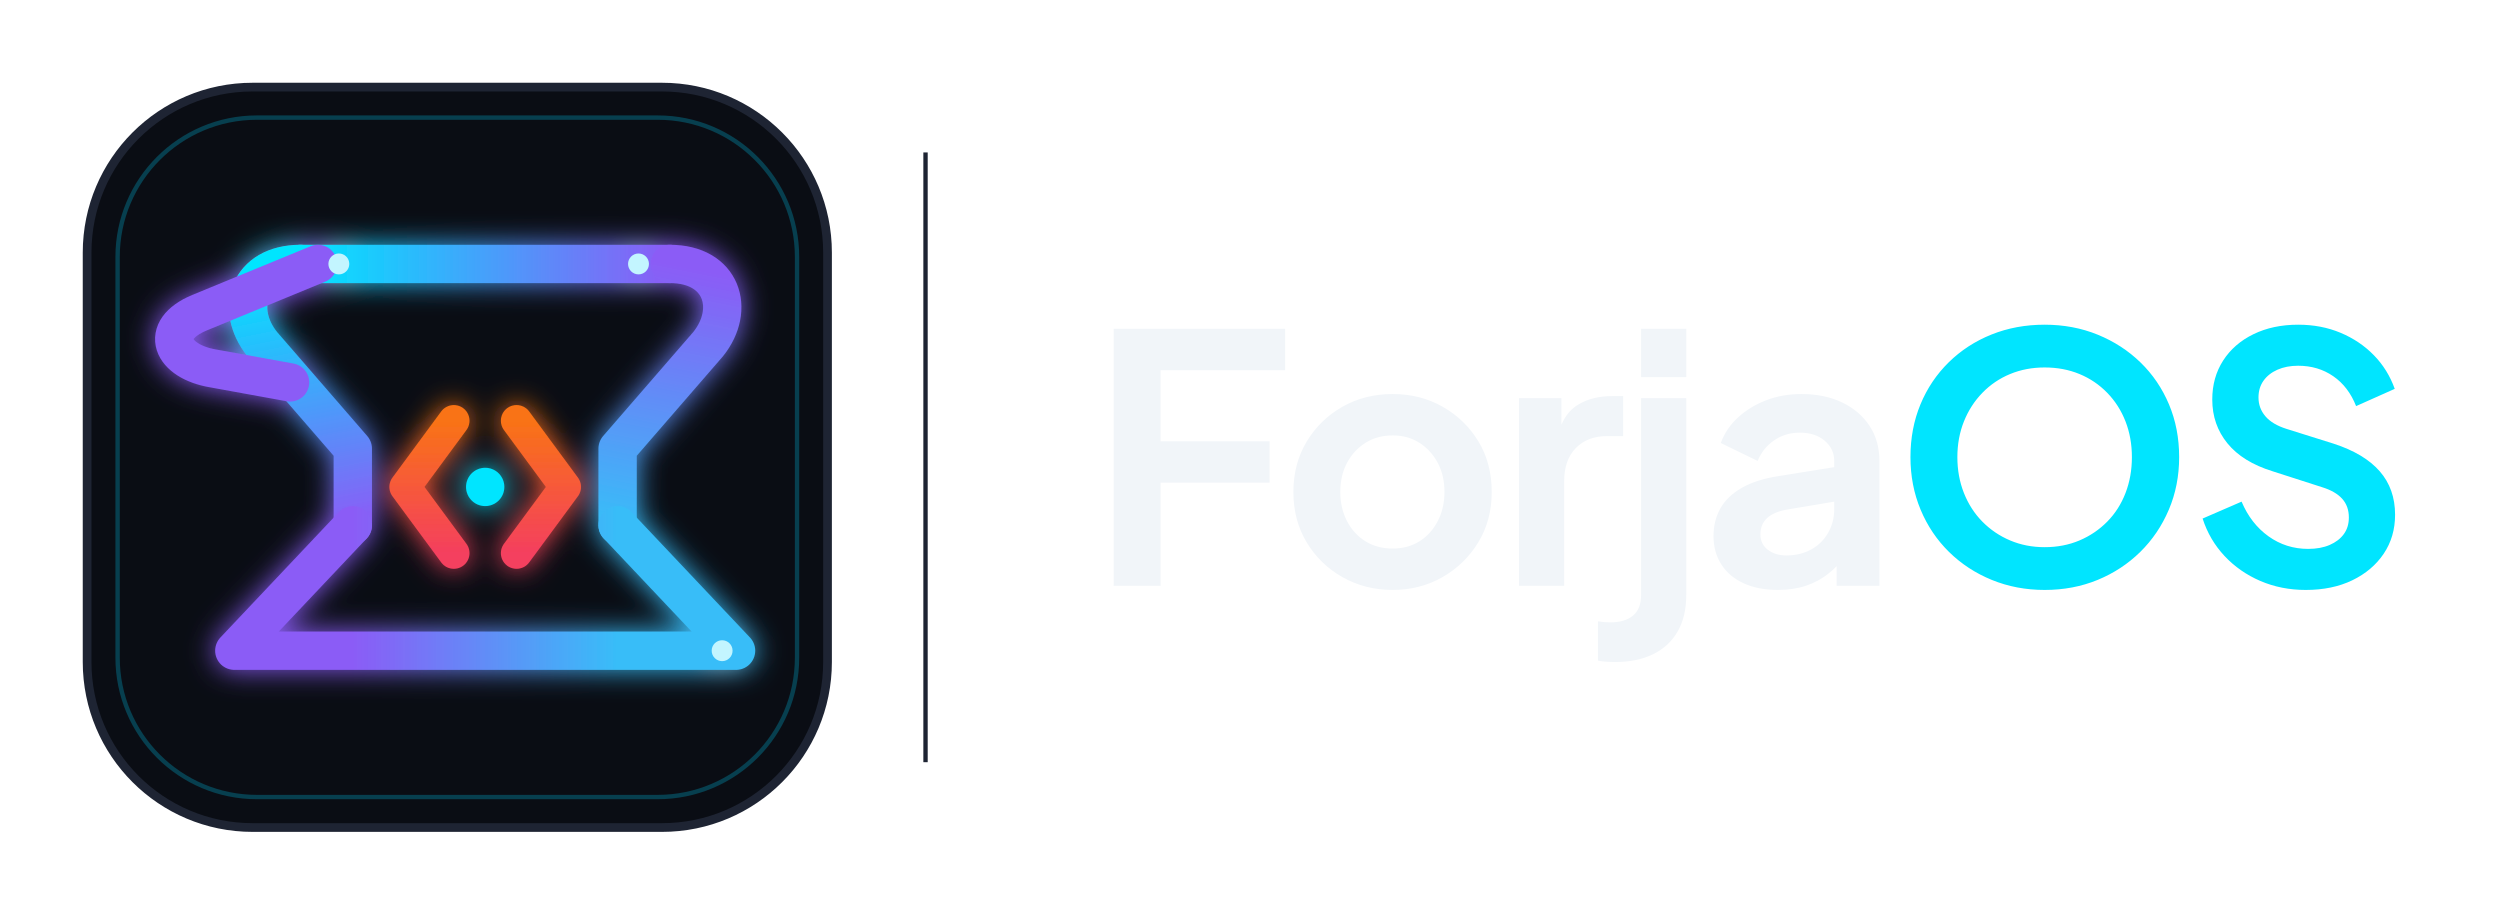
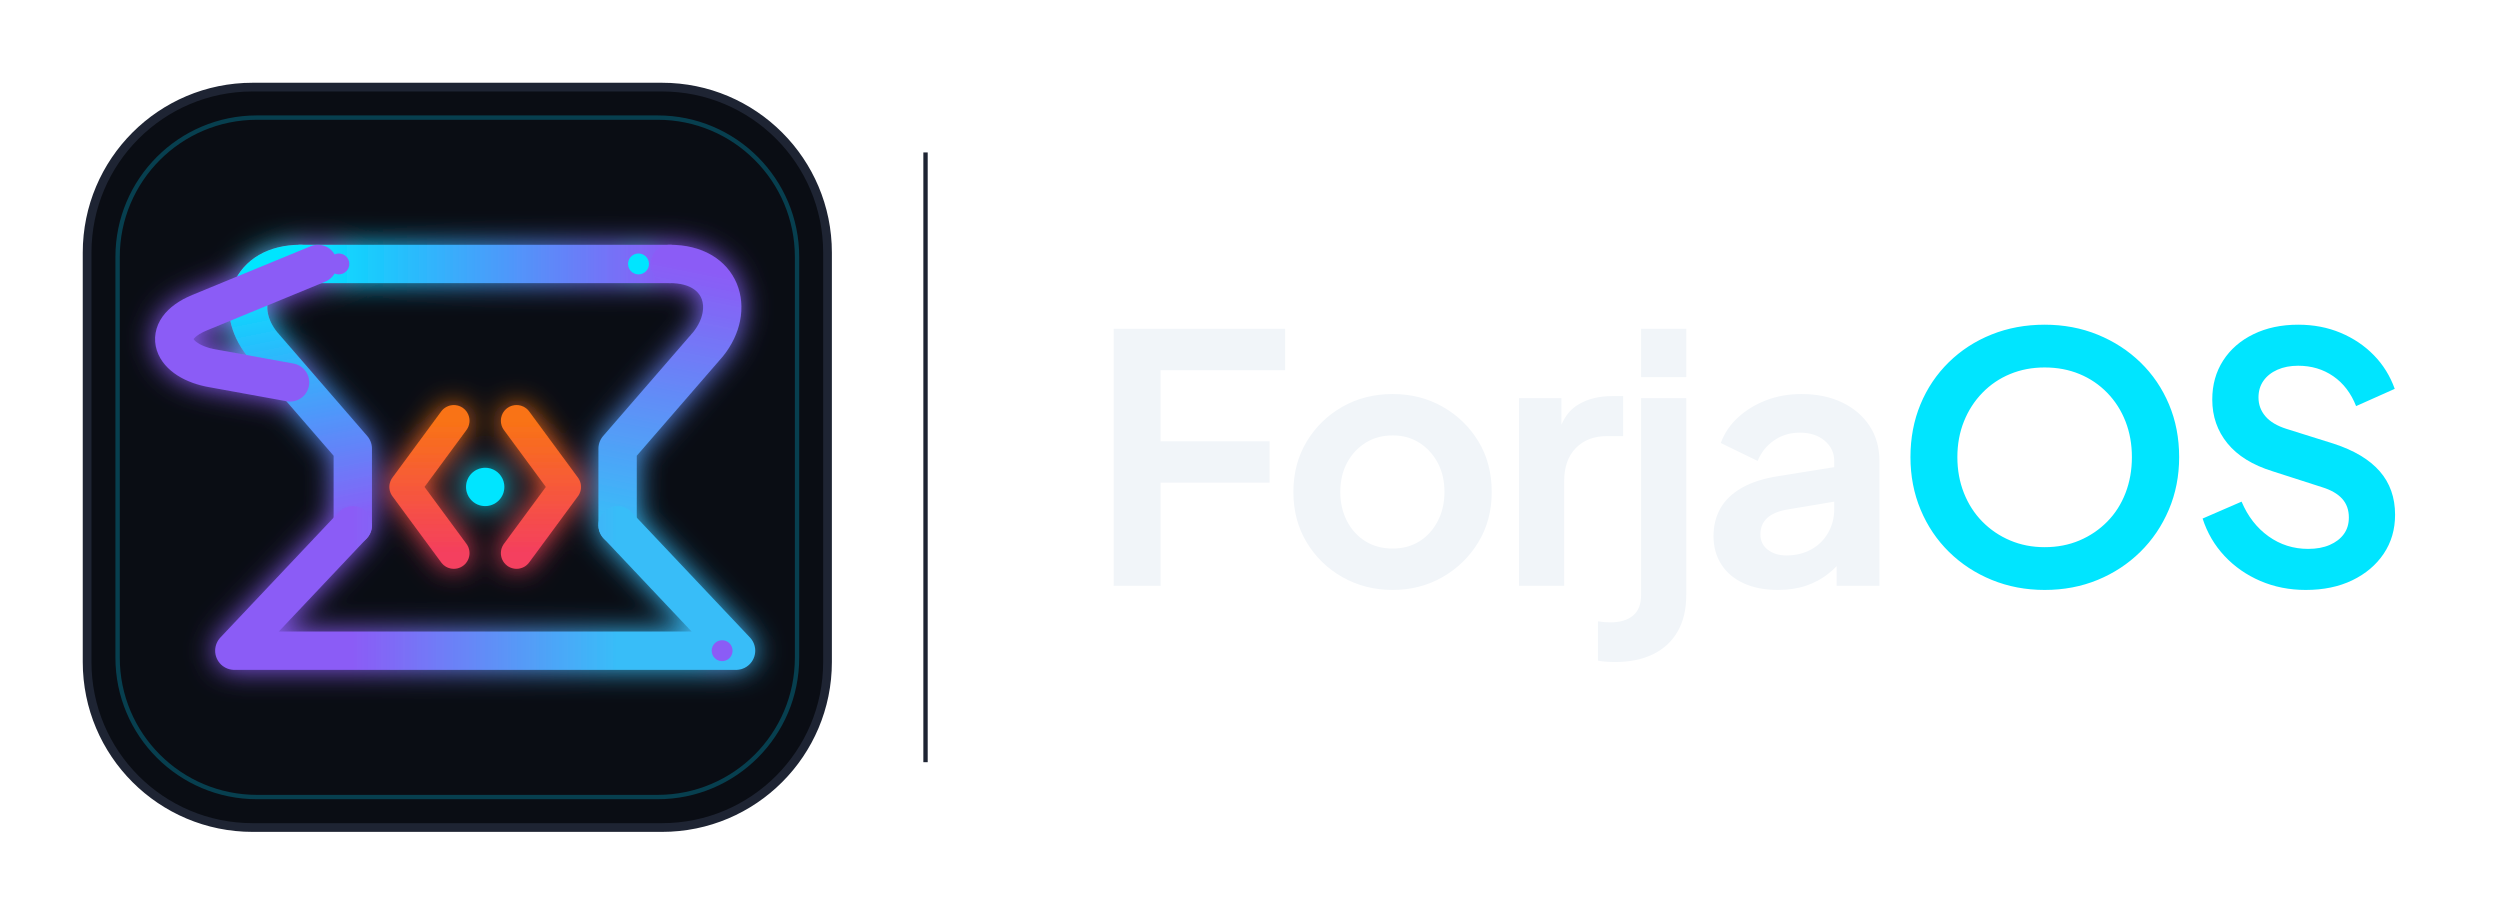
<svg xmlns="http://www.w3.org/2000/svg" viewBox="0 0 1148 420" width="1148" height="420" role="img" aria-label="ForjaOS">
  <defs>
    <linearGradient id="anvil-grad" gradientUnits="userSpaceOnUse" x1="150" y1="150" x2="362" y2="150">
      <stop offset="0" stop-color="#00e5ff" />
      <stop offset="1" stop-color="#8b5cf6" />
    </linearGradient>
    <linearGradient id="anvil-left-grad" gradientUnits="userSpaceOnUse" x1="150" y1="150" x2="180" y2="300">
      <stop offset="0" stop-color="#00e5ff" />
      <stop offset="1" stop-color="#8b5cf6" />
    </linearGradient>
    <linearGradient id="anvil-right-grad" gradientUnits="userSpaceOnUse" x1="362" y1="150" x2="332" y2="300">
      <stop offset="0" stop-color="#8b5cf6" />
      <stop offset="1" stop-color="#38bdf8" />
    </linearGradient>
    <linearGradient id="anvil-bottom-grad" gradientUnits="userSpaceOnUse" x1="180" y1="372" x2="332" y2="372">
      <stop offset="0" stop-color="#8b5cf6" />
      <stop offset="1" stop-color="#38bdf8" />
    </linearGradient>
    <linearGradient id="spark-grad" gradientUnits="userSpaceOnUse" x1="256" y1="240" x2="256" y2="316">
      <stop offset="0" stop-color="#f97316" />
      <stop offset="1" stop-color="#f43f5e" />
    </linearGradient>
    <filter id="glow" x="-20%" y="-20%" width="140%" height="140%">
      <feGaussianBlur in="SourceGraphic" stdDeviation="8" result="blur" />
      <feMerge>
        <feMergeNode in="blur" />
        <feMergeNode in="SourceGraphic" />
      </feMerge>
    </filter>
  </defs>
  <rect id="logo-tile" x="40" y="40" width="340" height="340" rx="76" fill="#0a0d14" stroke="#1e2433" stroke-width="4" />
  <rect id="logo-tile-inner" x="54" y="54" width="312" height="312" rx="64" fill="none" stroke="#00b4d8" stroke-opacity="0.3" stroke-width="2" />
  <g transform="translate(210 210) scale(0.8) translate(-240 -261)">
    <g id="mark" filter="url(#glow)">
      <g id="anvil" fill="none" stroke-linecap="round" stroke-linejoin="round" stroke-width="22">
        <path d="M150 150H362" stroke="url(#anvil-grad)" />
        <path d="M150 150C120 150 112 176 128 196L180 256V300" stroke="url(#anvil-left-grad)" />
        <path d="M362 150C392 150 400 176 384 196L332 256V300" stroke="url(#anvil-right-grad)" />
        <path d="M180 300L112 372H400L332 300" stroke="url(#anvil-bottom-grad)" />
      </g>
      <path id="horn" d="M160 150L92 178C68 188 76 206 100 210L144 218" fill="none" stroke-linecap="round" stroke-linejoin="round" stroke="url(#anvil-bottom-grad)" stroke-width="22" />
      <g id="spark" fill="none" stroke-linecap="round" stroke-linejoin="round" stroke="url(#spark-grad)" stroke-width="18">
        <path d="M238 240L210 278L238 316" />
        <path d="M274 240L302 278L274 316" />
      </g>
      <circle id="core" cx="256" cy="278" r="11" fill="#00e5ff" />
      <g id="nodes">
-         <circle cx="172" cy="150" r="6" fill="#c3f5ff" />
-         <circle cx="344" cy="150" r="6" fill="#c3f5ff" />
-         <circle cx="392" cy="372" r="6" fill="#c3f5ff" />
+         <circle cx="172" cy="150" r="6" fill="#8b5cf6" />
+         <circle cx="344" cy="150" r="6" fill="#00e5ff" />
+         <circle cx="392" cy="372" r="6" fill="#8b5cf6" />
      </g>
    </g>
  </g>
  <path id="logo-divider" d="M425 70V350" fill="none" stroke="#1e2433" stroke-width="2" />
  <g id="wordmark" transform="translate(500 269.0) scale(0.158389)">
    <path id="word-forja" fill="#f1f5f9" d="M72.0 0V-745H569.0V-625H208.0V-419H524.0V-299H208.0V0ZM881.0 12Q801.0 12 735.5 -25.0Q670.0 -62 631.5 -126.0Q593.0 -190 593.0 -272Q593.0 -354 631.5 -418.0Q670.0 -482 735.0 -519.0Q800.0 -556 881.0 -556Q961.0 -556 1026.0 -519.0Q1091.0 -482 1129.5 -418.5Q1168.0 -355 1168.0 -272Q1168.0 -190 1129.0 -126.0Q1090.0 -62 1025.0 -25.0Q960.0 12 881.0 12ZM881.0 -108Q925.0 -108 958.5 -129.0Q992.0 -150 1011.5 -187.5Q1031.0 -225 1031.0 -272Q1031.0 -320 1011.5 -356.5Q992.0 -393 958.5 -414.5Q925.0 -436 881.0 -436Q836.0 -436 802.0 -414.5Q768.0 -393 748.5 -356.5Q729.0 -320 729.0 -272Q729.0 -225 748.5 -187.5Q768.0 -150 802.0 -129.0Q836.0 -108 881.0 -108ZM1247.0 0V-544H1370.0V-467Q1388.0 -508 1420.0 -526Q1460.0 -550 1517.0 -550H1549.0V-434H1502.0Q1446.0 -434 1412.0 -399.5Q1378.0 -365 1378.0 -303V0ZM1526.0 221Q1513.0 221 1499.0 220.0Q1485.0 219 1476.0 217V103Q1494.0 106 1512.0 106Q1554.0 106 1577.5 86.5Q1601.0 67 1601.0 27V-544H1732.0V27Q1732.0 89 1707.0 132.5Q1682.0 176 1635.5 198.5Q1589.0 221 1526.0 221ZM1601.0 -605V-745H1732.0V-605ZM1998.0 12Q1941.0 12 1899.0 -7.0Q1857.0 -26 1834.0 -61.5Q1811.0 -97 1811.0 -144Q1811.0 -189 1831.0 -224.5Q1851.0 -260 1893.0 -284.0Q1935.0 -308 1999.0 -318L2161.0 -344V-362Q2161.0 -397 2133.5 -420.5Q2106.0 -444 2061.0 -444Q2019.0 -444 1986.5 -421.5Q1954.0 -399 1939.0 -362L1832.0 -414Q1848.0 -457 1882.5 -488.5Q1917.0 -520 1964.0 -538.0Q2011.0 -556 2066.0 -556Q2133.0 -556 2184.0 -531.5Q2235.0 -507 2263.5 -463.5Q2292.0 -420 2292.0 -362V0H2168.0V-57Q2158.0 -46 2146.0 -37Q2117.0 -13 2080.0 -0.5Q2043.0 12 1998.0 12ZM2161.0 -244 2024.0 -221Q1985.0 -214 1966.0 -196.0Q1947.0 -178 1947.0 -149Q1947.0 -121 1968.5 -104.5Q1990.0 -88 2022.0 -88Q2063.0 -88 2094.5 -105.5Q2126.0 -123 2143.5 -154.0Q2161.0 -185 2161.0 -222Z" />
    <path id="word-os" fill="#00e5ff" transform="translate(2332.0 0)" d="M439.0 12Q357.0 12 286.0 -17.0Q215.0 -46 162.0 -98.0Q109.0 -150 79.5 -220.5Q50.0 -291 50.0 -373Q50.0 -456 79.0 -526.0Q108.0 -596 161.0 -648.0Q214.0 -700 285.0 -728.5Q356.0 -757 439.0 -757Q522.0 -757 593.0 -728.0Q664.0 -699 717.0 -647.5Q770.0 -596 799.5 -526.0Q829.0 -456 829.0 -373Q829.0 -291 799.0 -220.5Q769.0 -150 716.0 -98.0Q663.0 -46 592.5 -17.0Q522.0 12 439.0 12ZM439.0 -112Q494.0 -112 540.0 -131.5Q586.0 -151 620.5 -186.0Q655.0 -221 673.5 -269.0Q692.0 -317 692.0 -373Q692.0 -429 673.5 -476.5Q655.0 -524 620.5 -559.5Q586.0 -595 540.0 -614.0Q494.0 -633 439.0 -633Q385.0 -633 339.0 -614.0Q293.0 -595 258.5 -559.5Q224.0 -524 205.0 -476.5Q186.0 -429 186.0 -373Q186.0 -317 205.0 -269.0Q224.0 -221 258.5 -186.0Q293.0 -151 339.0 -131.5Q385.0 -112 439.0 -112ZM1196.0 12Q1125.0 12 1064.5 -14.0Q1004.0 -40 960.5 -86.5Q917.0 -133 897.0 -195L1010.0 -244Q1037.0 -180 1088.0 -143.5Q1139.0 -107 1203.0 -107Q1239.0 -107 1265.5 -118.5Q1292.0 -130 1306.5 -150.0Q1321.0 -170 1321.0 -198Q1321.0 -231 1301.5 -252.5Q1282.0 -274 1243.0 -286L1100.0 -332Q1013.0 -359 969.0 -413.0Q925.0 -467 925.0 -540Q925.0 -604 956.5 -653.0Q988.0 -702 1044.5 -729.5Q1101.0 -757 1174.0 -757Q1241.0 -757 1297.0 -733.5Q1353.0 -710 1393.5 -668.5Q1434.0 -627 1454.0 -571L1342.0 -521Q1320.0 -577 1276.0 -607.5Q1232.0 -638 1174.0 -638Q1140.0 -638 1114.0 -626.5Q1088.0 -615 1073.5 -594.5Q1059.0 -574 1059.0 -546Q1059.0 -515 1079.0 -491.5Q1099.0 -468 1140.0 -455L1277.0 -412Q1366.0 -383 1410.5 -332.0Q1455.0 -281 1455.0 -206Q1455.0 -142 1422.0 -93.0Q1389.0 -44 1331.0 -16.0Q1273.0 12 1196.0 12Z" />
  </g>
</svg>
